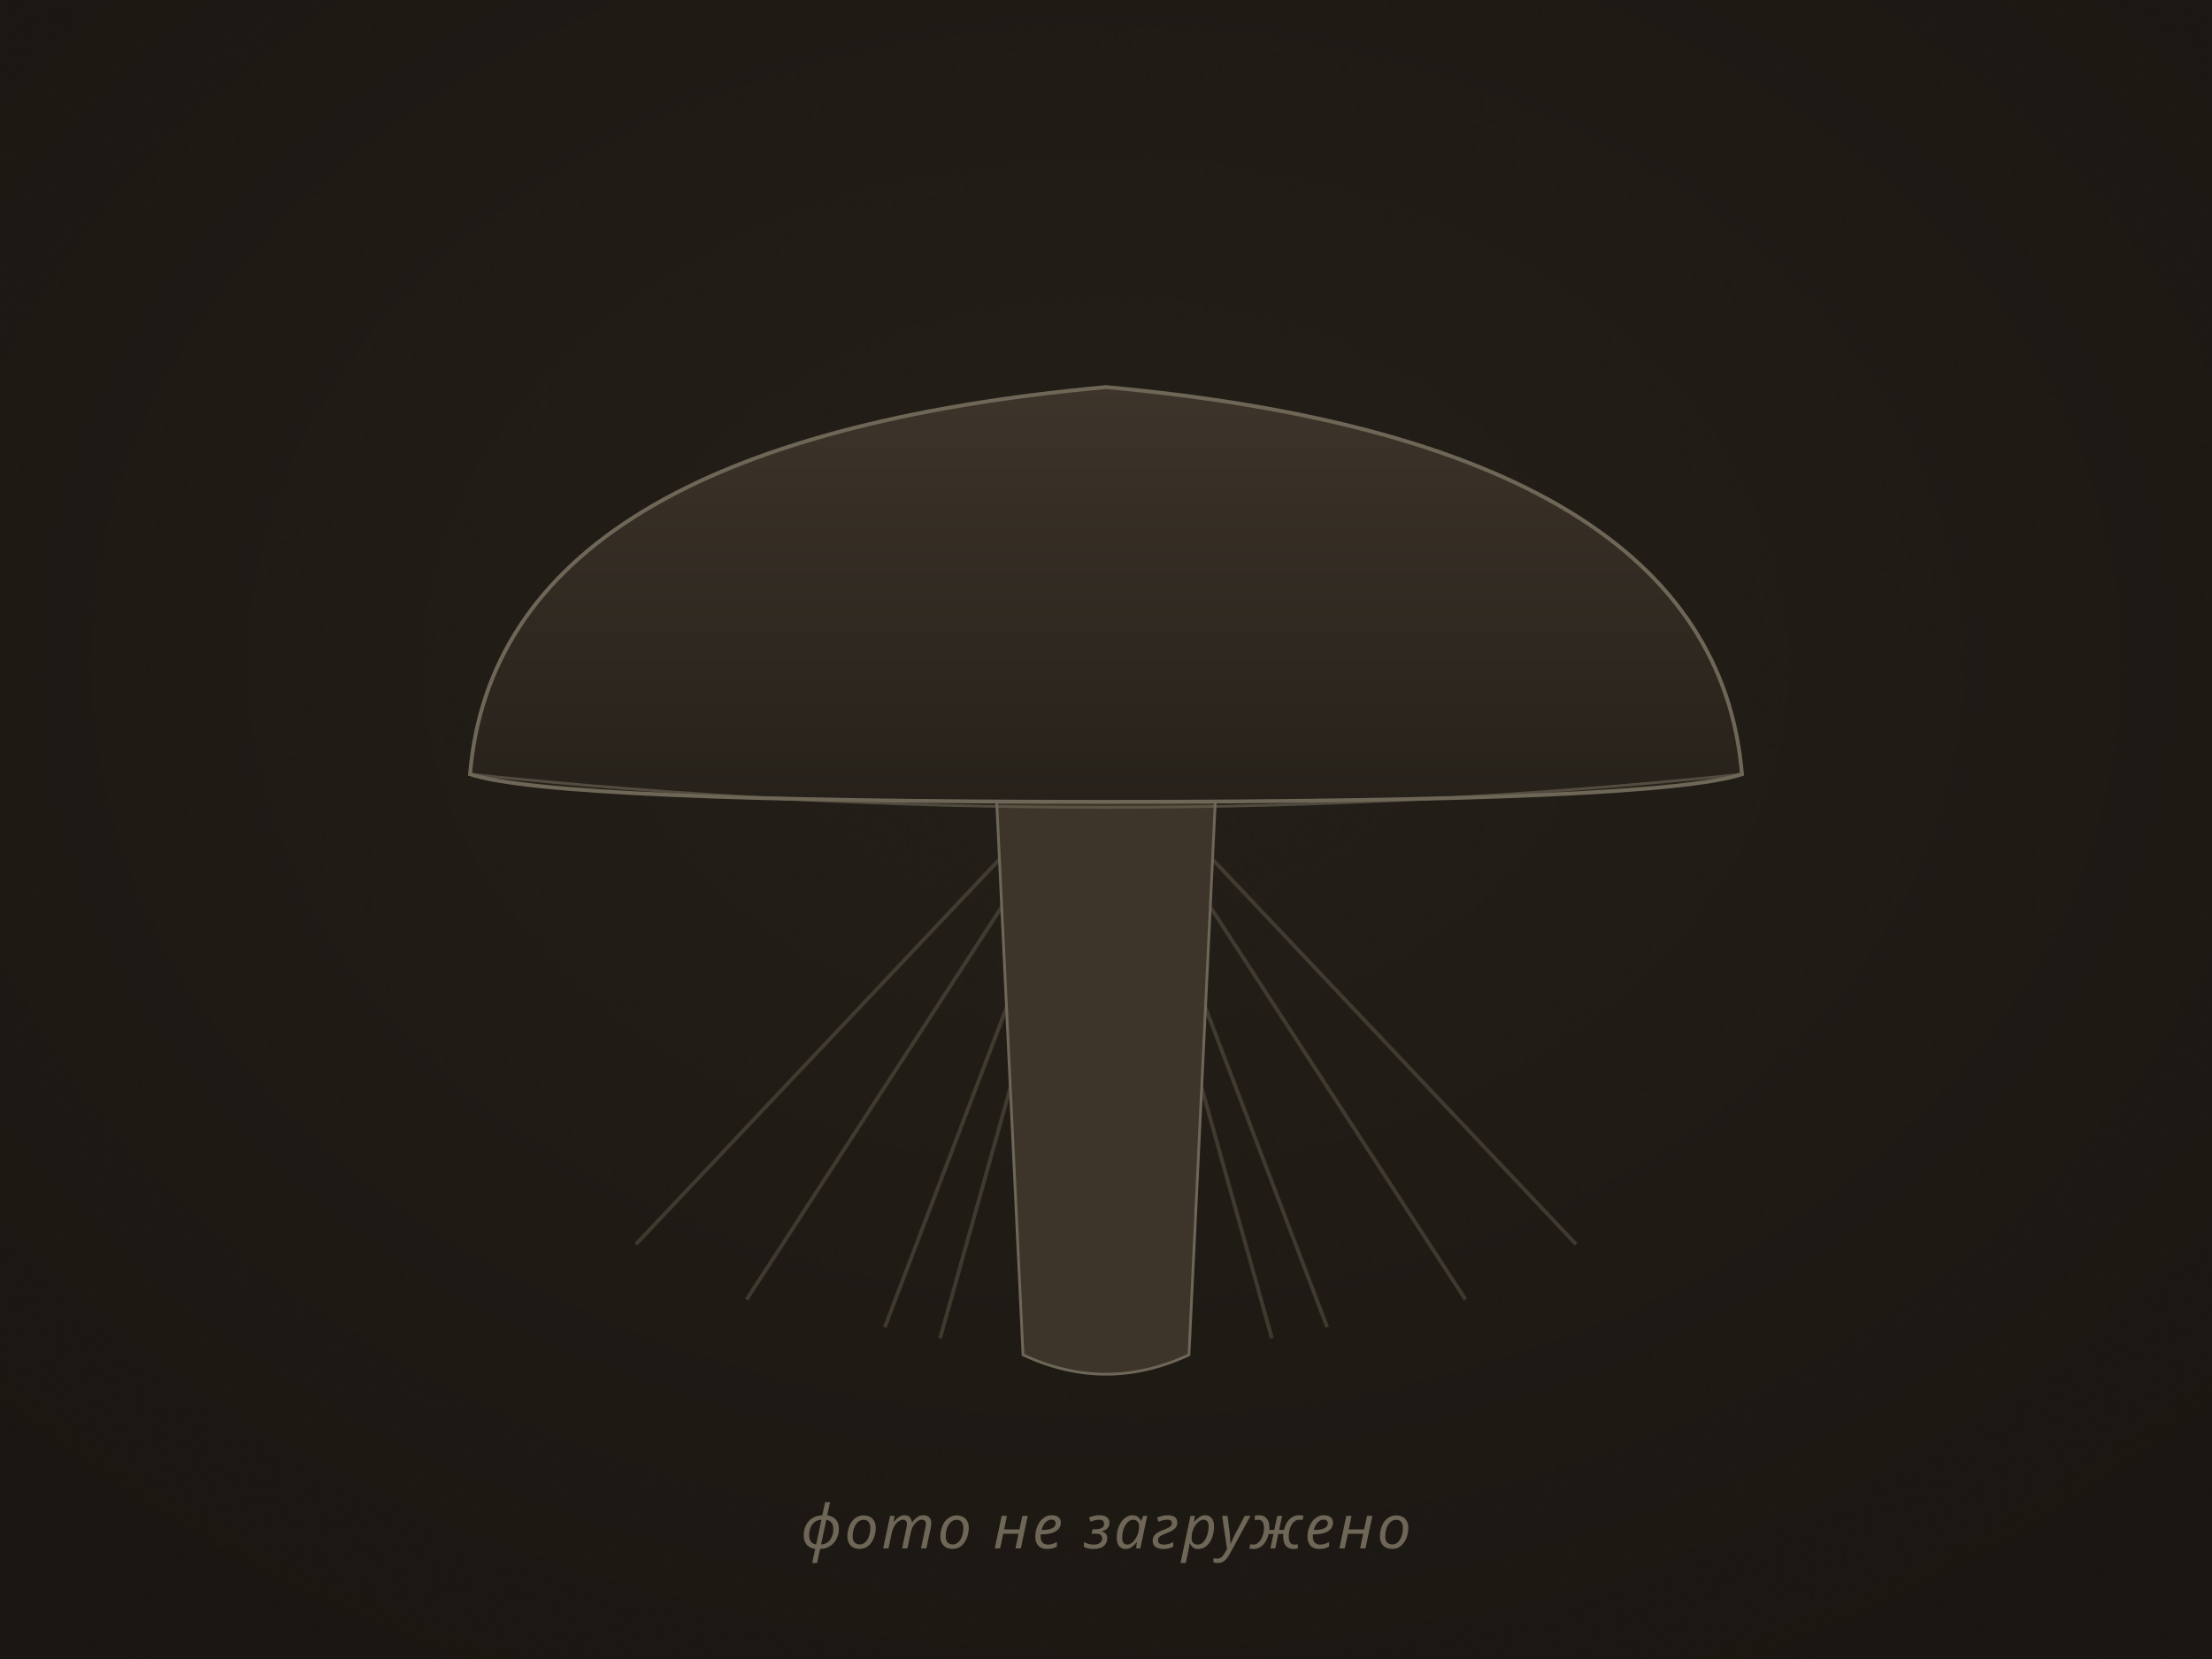
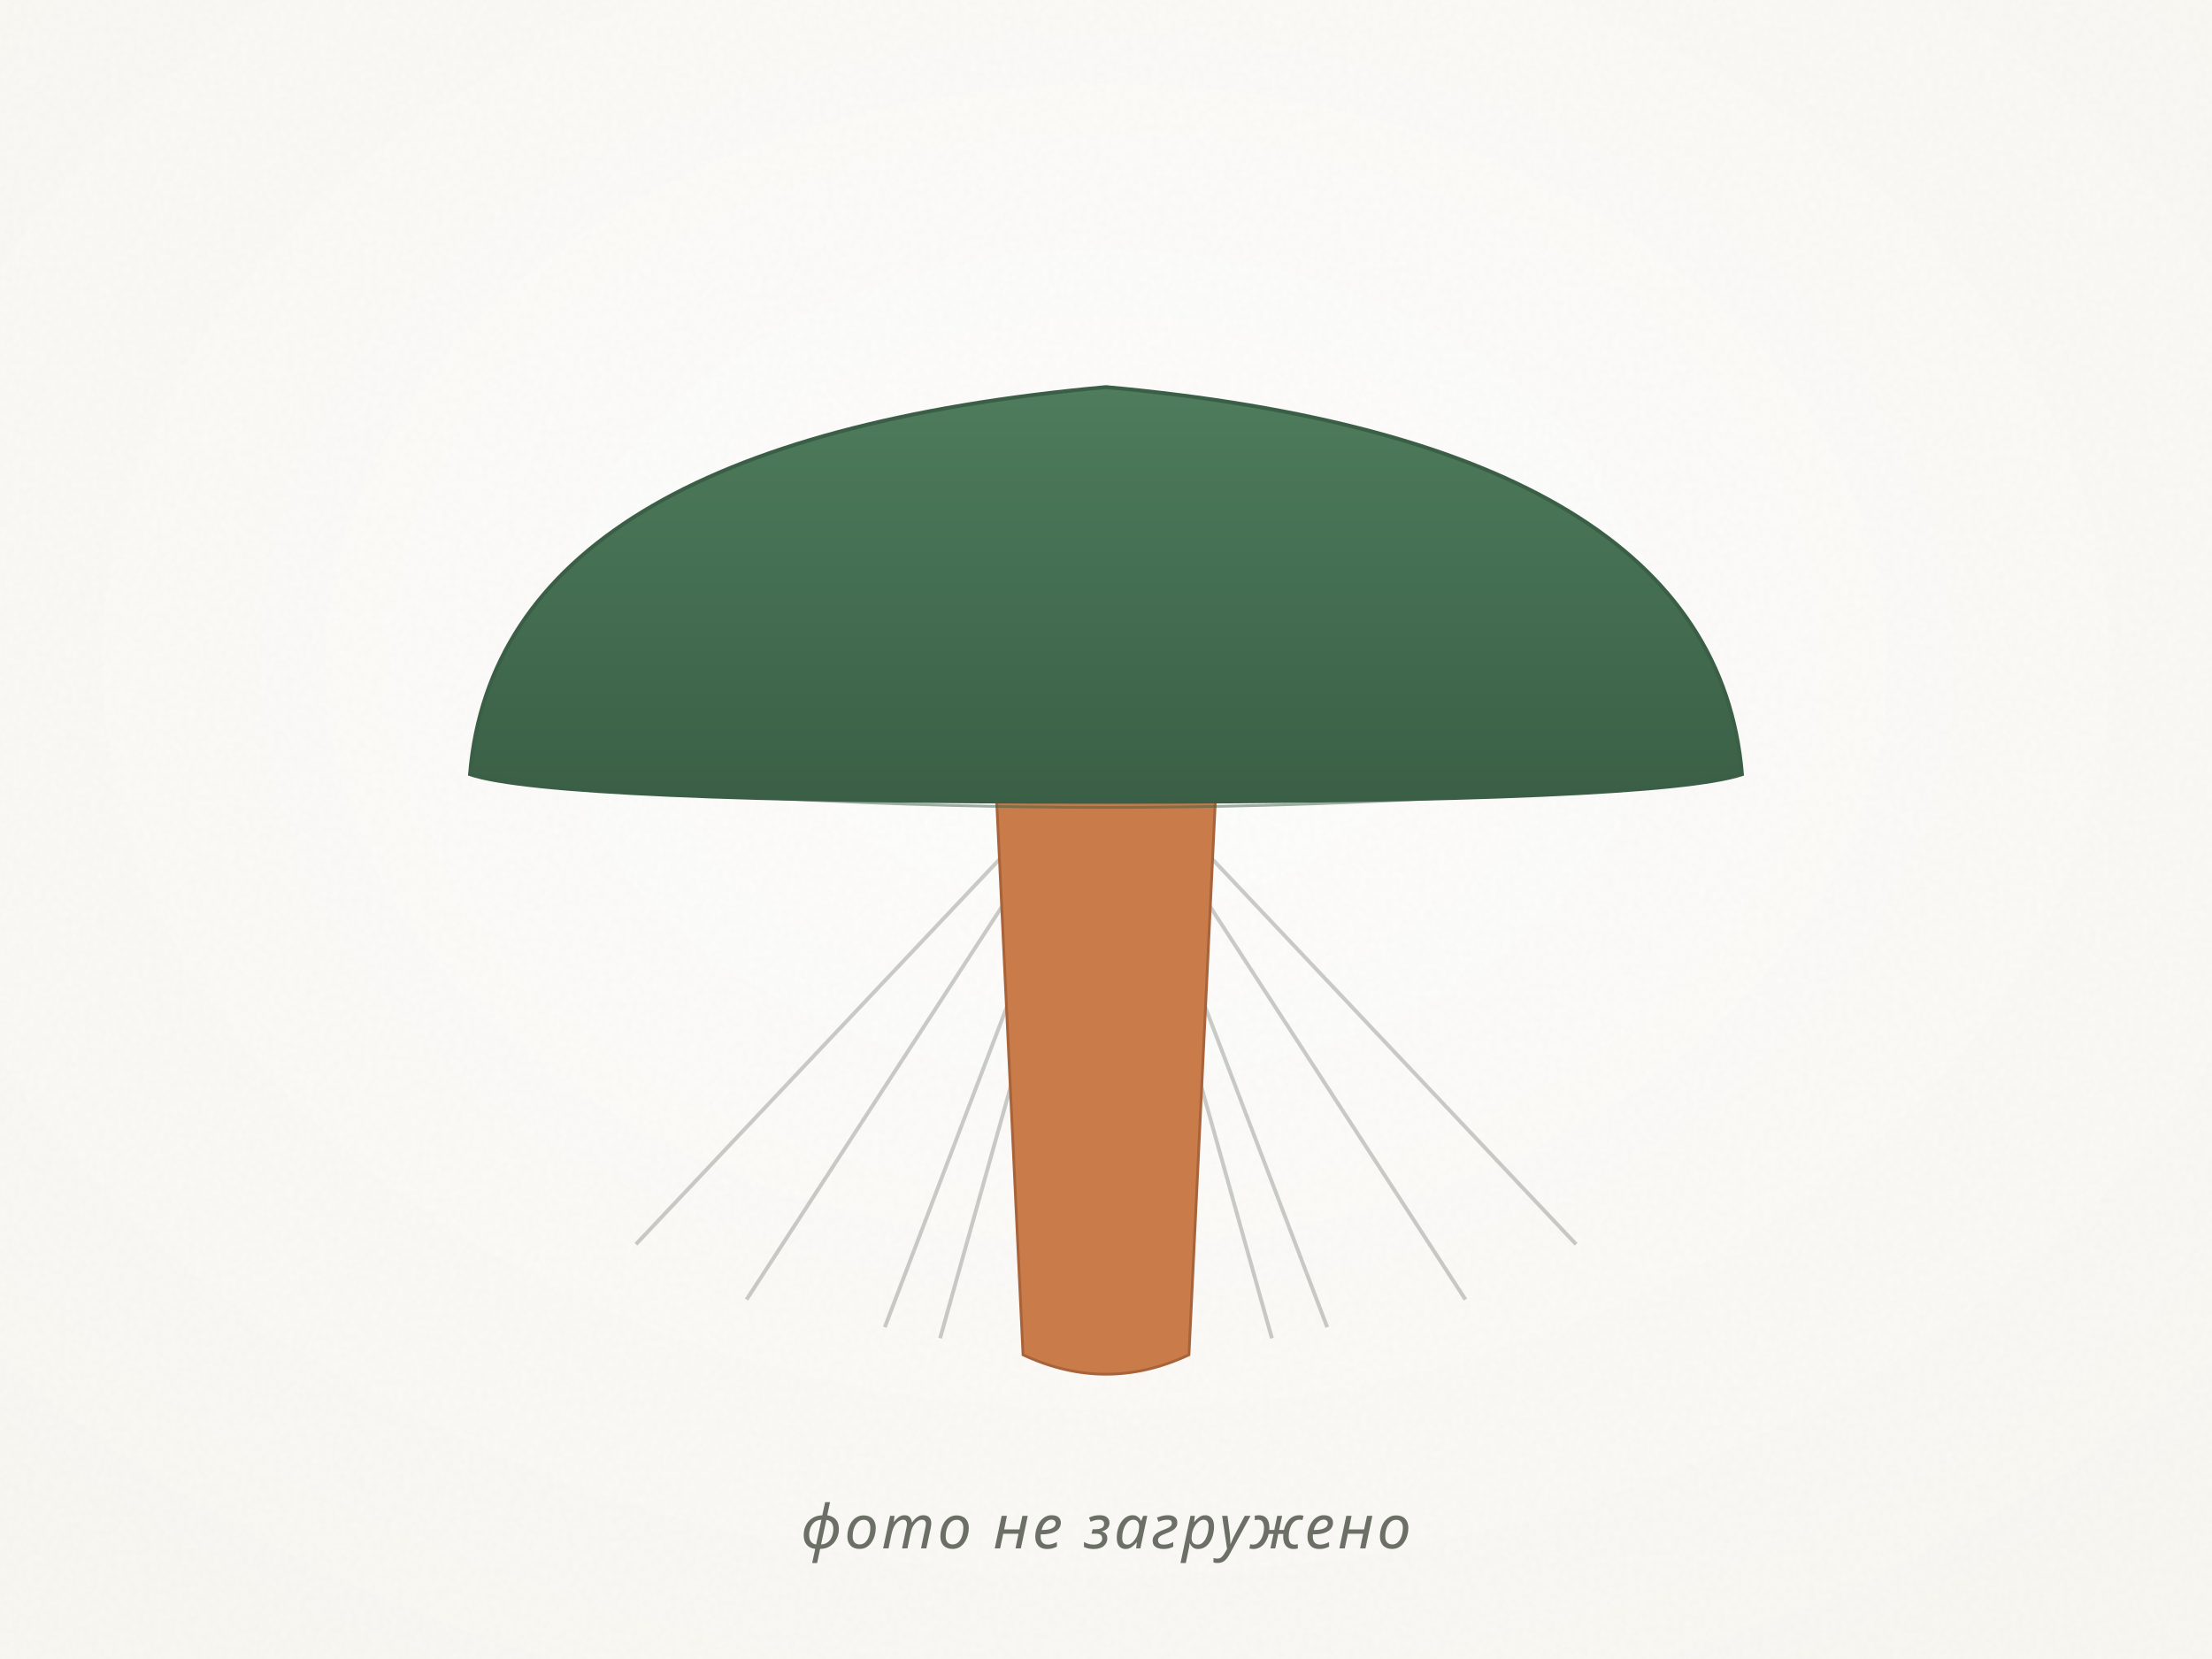
<svg xmlns="http://www.w3.org/2000/svg" viewBox="0 0 400 300" role="img" aria-label="Силуэт гриба — заглушка">
  <defs>
    <radialGradient id="bg" cx="50%" cy="40%" r="70%">
-       <stop offset="0" stop-color="#26211A" />
-       <stop offset="1" stop-color="#1B1712" />
+       <stop offset="0" stop-color="#FFFFFF" />
+       <stop offset="1" stop-color="#FAF8F3" />
    </radialGradient>
    <linearGradient id="cap" x1="0" y1="0" x2="0" y2="1">
-       <stop offset="0" stop-color="#3D342A" />
-       <stop offset="1" stop-color="#26211A" />
+       <stop offset="0" stop-color="#4E7C5C" />
+       <stop offset="1" stop-color="#3A5F46" />
    </linearGradient>
    <filter id="grain">
      <feTurbulence type="fractalNoise" baseFrequency="0.85" numOctaves="2" stitchTiles="stitch" />
-       <feColorMatrix values="0 0 0 0 0  0 0 0 0 0  0 0 0 0 0  0 0 0 0.15 0" />
+       <feColorMatrix values="0 0 0 0 0  0 0 0 0 0  0 0 0 0 0  0 0 0 0.04 0" />
    </filter>
  </defs>
  <rect width="400" height="300" fill="url(#bg)" />
  <rect width="400" height="300" filter="url(#grain)" opacity="0.5" />
-   <g stroke="#6E6656" stroke-width="0.7" opacity="0.4">
+   <g stroke="#6B6F66" stroke-width="0.7" opacity="0.35">
    <line x1="200" y1="135" x2="115" y2="225" />
    <line x1="200" y1="135" x2="135" y2="235" />
    <line x1="200" y1="135" x2="160" y2="240" />
    <line x1="200" y1="135" x2="200" y2="245" />
    <line x1="200" y1="135" x2="240" y2="240" />
    <line x1="200" y1="135" x2="265" y2="235" />
    <line x1="200" y1="135" x2="285" y2="225" />
    <line x1="200" y1="135" x2="170" y2="242" />
    <line x1="200" y1="135" x2="230" y2="242" />
  </g>
-   <path d="M180 140 L185 245 Q200 252 215 245 L220 140 Z" fill="#3D342A" stroke="#6E6656" stroke-width="0.5" />
-   <path d="M85 140 Q90 80 200 70 Q310 80 315 140 Q300 145 200 145 Q100 145 85 140 Z" fill="url(#cap)" stroke="#6E6656" stroke-width="0.7" />
-   <path d="M85 140 Q200 152 315 140" fill="none" stroke="#6E6656" stroke-width="0.5" opacity="0.6" />
-   <text x="200" y="280" text-anchor="middle" font-family="ui-sans-serif, system-ui" font-size="11" fill="#6E6656" font-style="italic" letter-spacing="0.5">фото не загружено</text>
+   <path d="M180 140 L185 245 Q200 252 215 245 L220 140 Z" fill="#C97B4A" stroke="#A8633A" stroke-width="0.5" />
+   <path d="M85 140 Q90 80 200 70 Q310 80 315 140 Q300 145 200 145 Q100 145 85 140 Z" fill="url(#cap)" stroke="#3A5F46" stroke-width="0.7" />
+   <path d="M85 140 Q200 152 315 140" fill="none" stroke="#3A5F46" stroke-width="0.5" opacity="0.5" />
+   <text x="200" y="280" text-anchor="middle" font-family="ui-sans-serif, system-ui" font-size="11" fill="#6B6F66" font-style="italic" letter-spacing="0.5">фото не загружено</text>
</svg>
